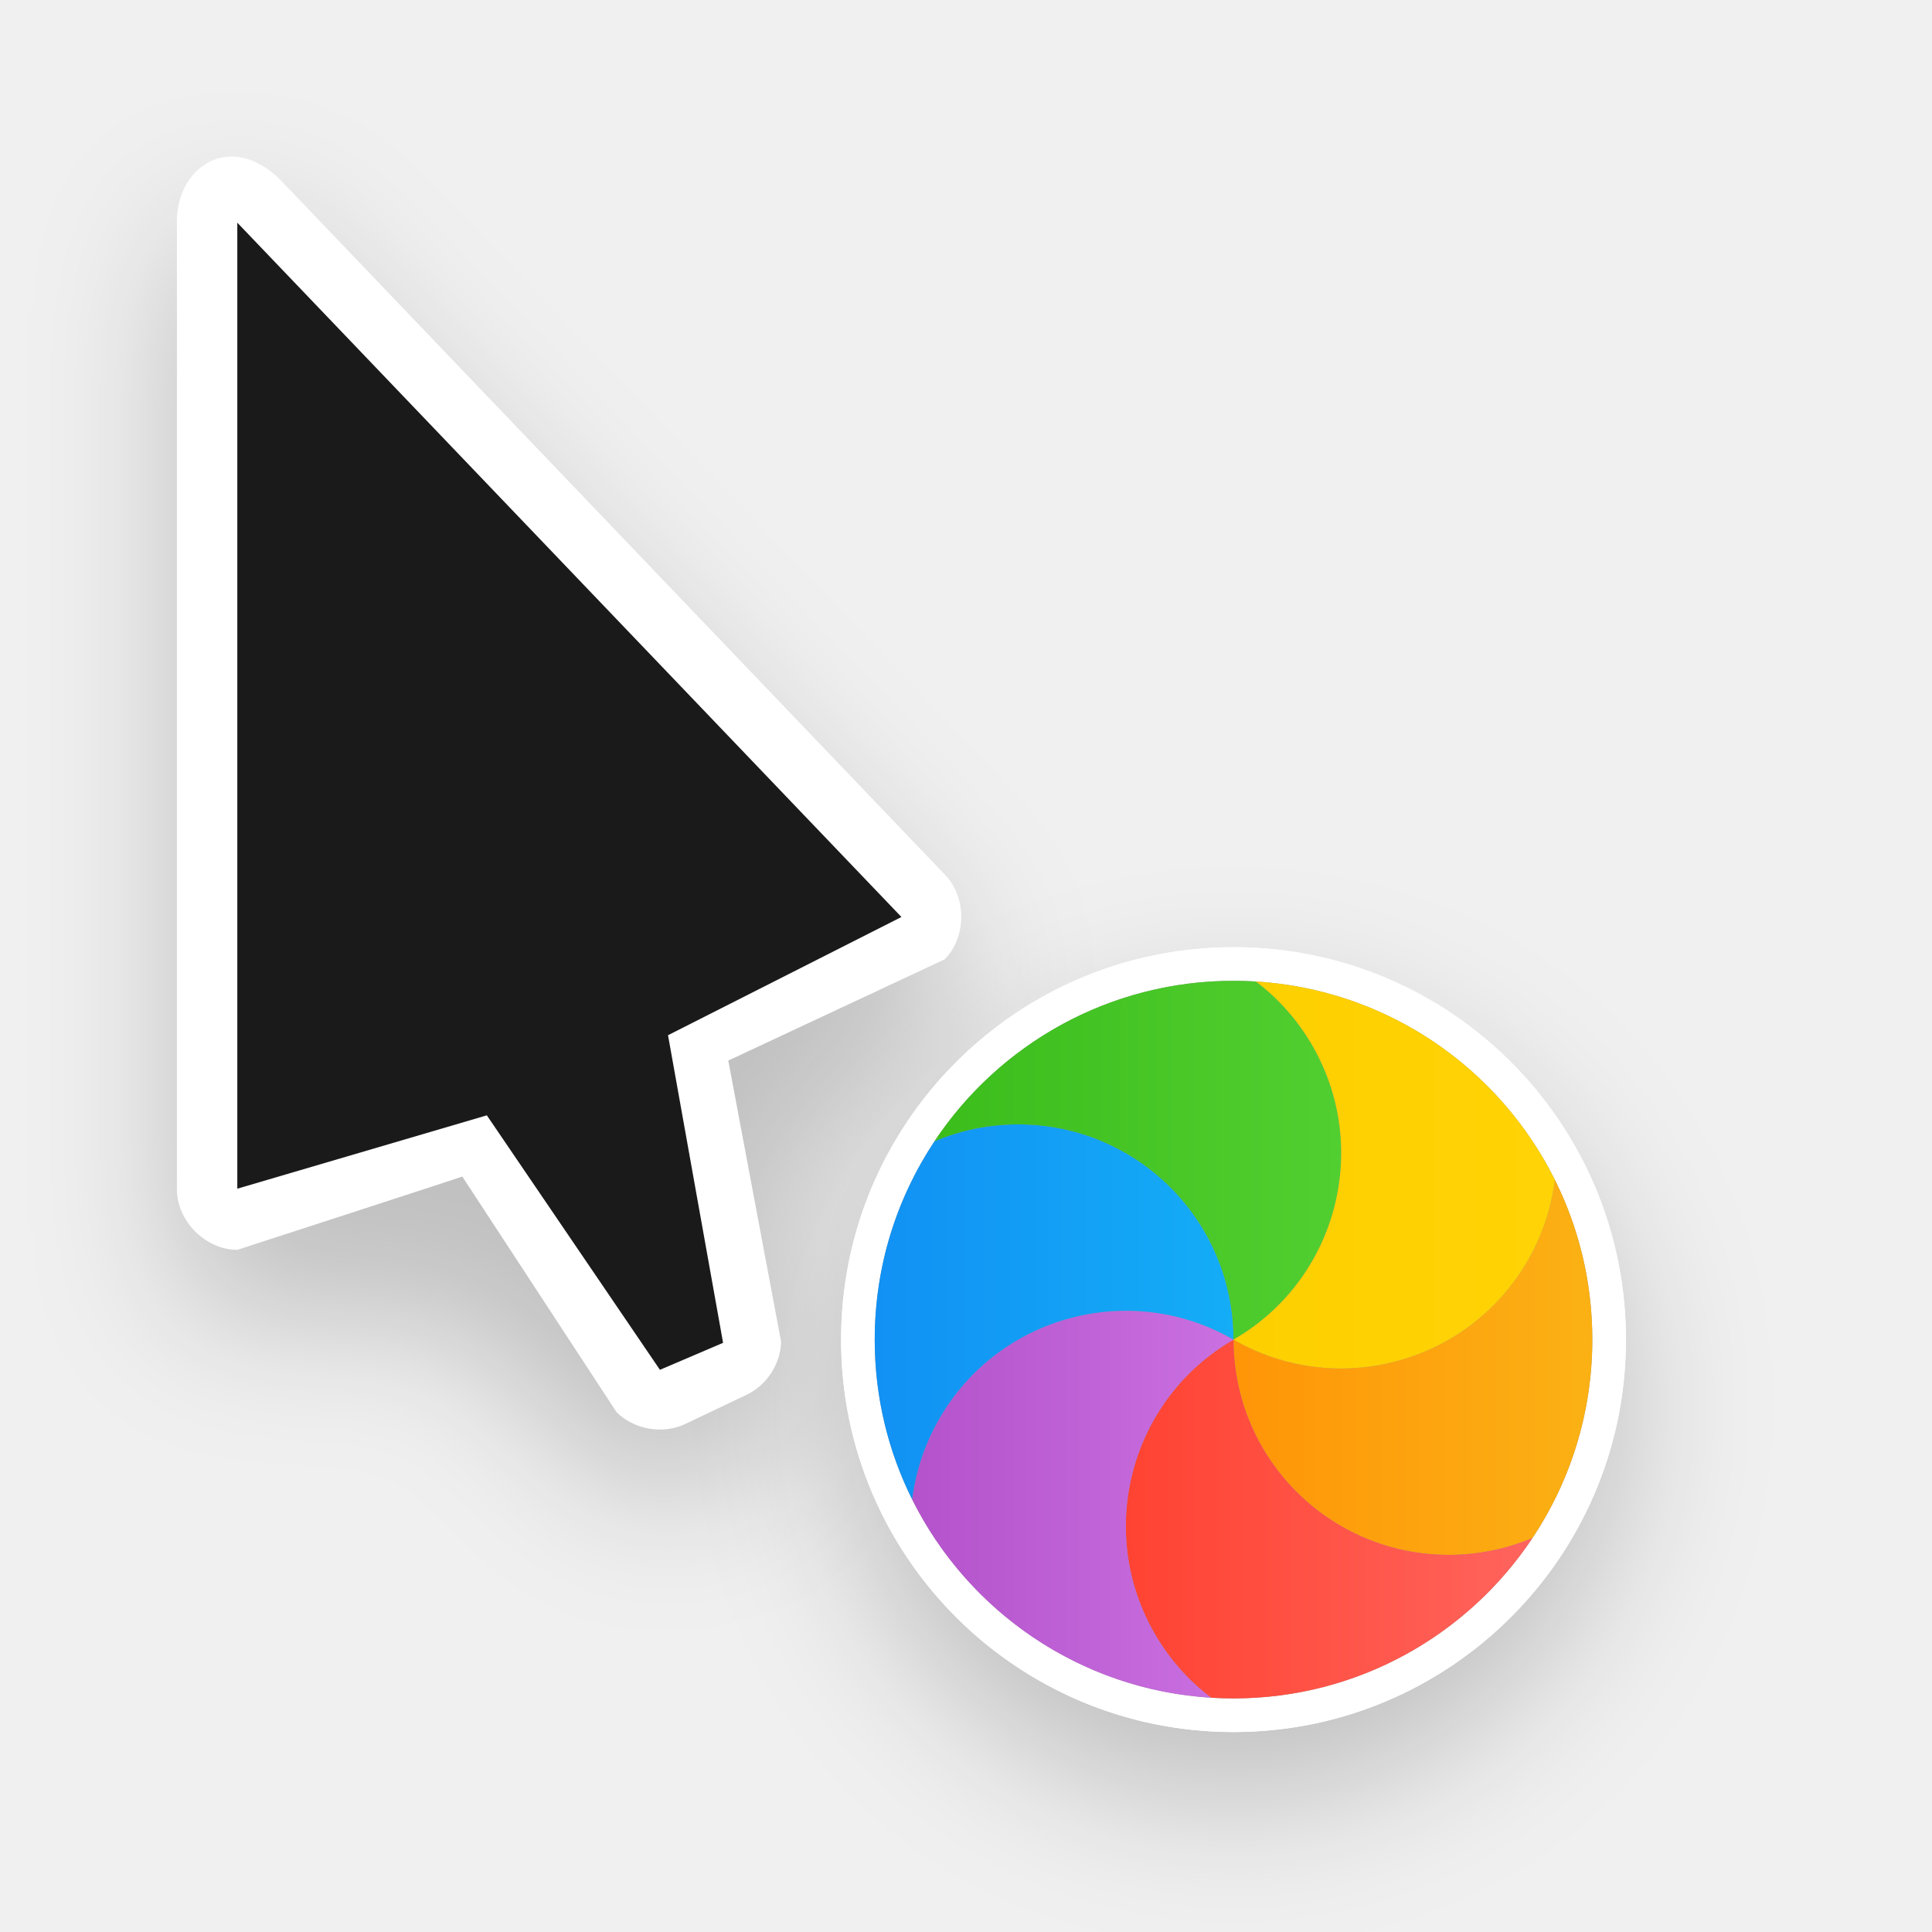
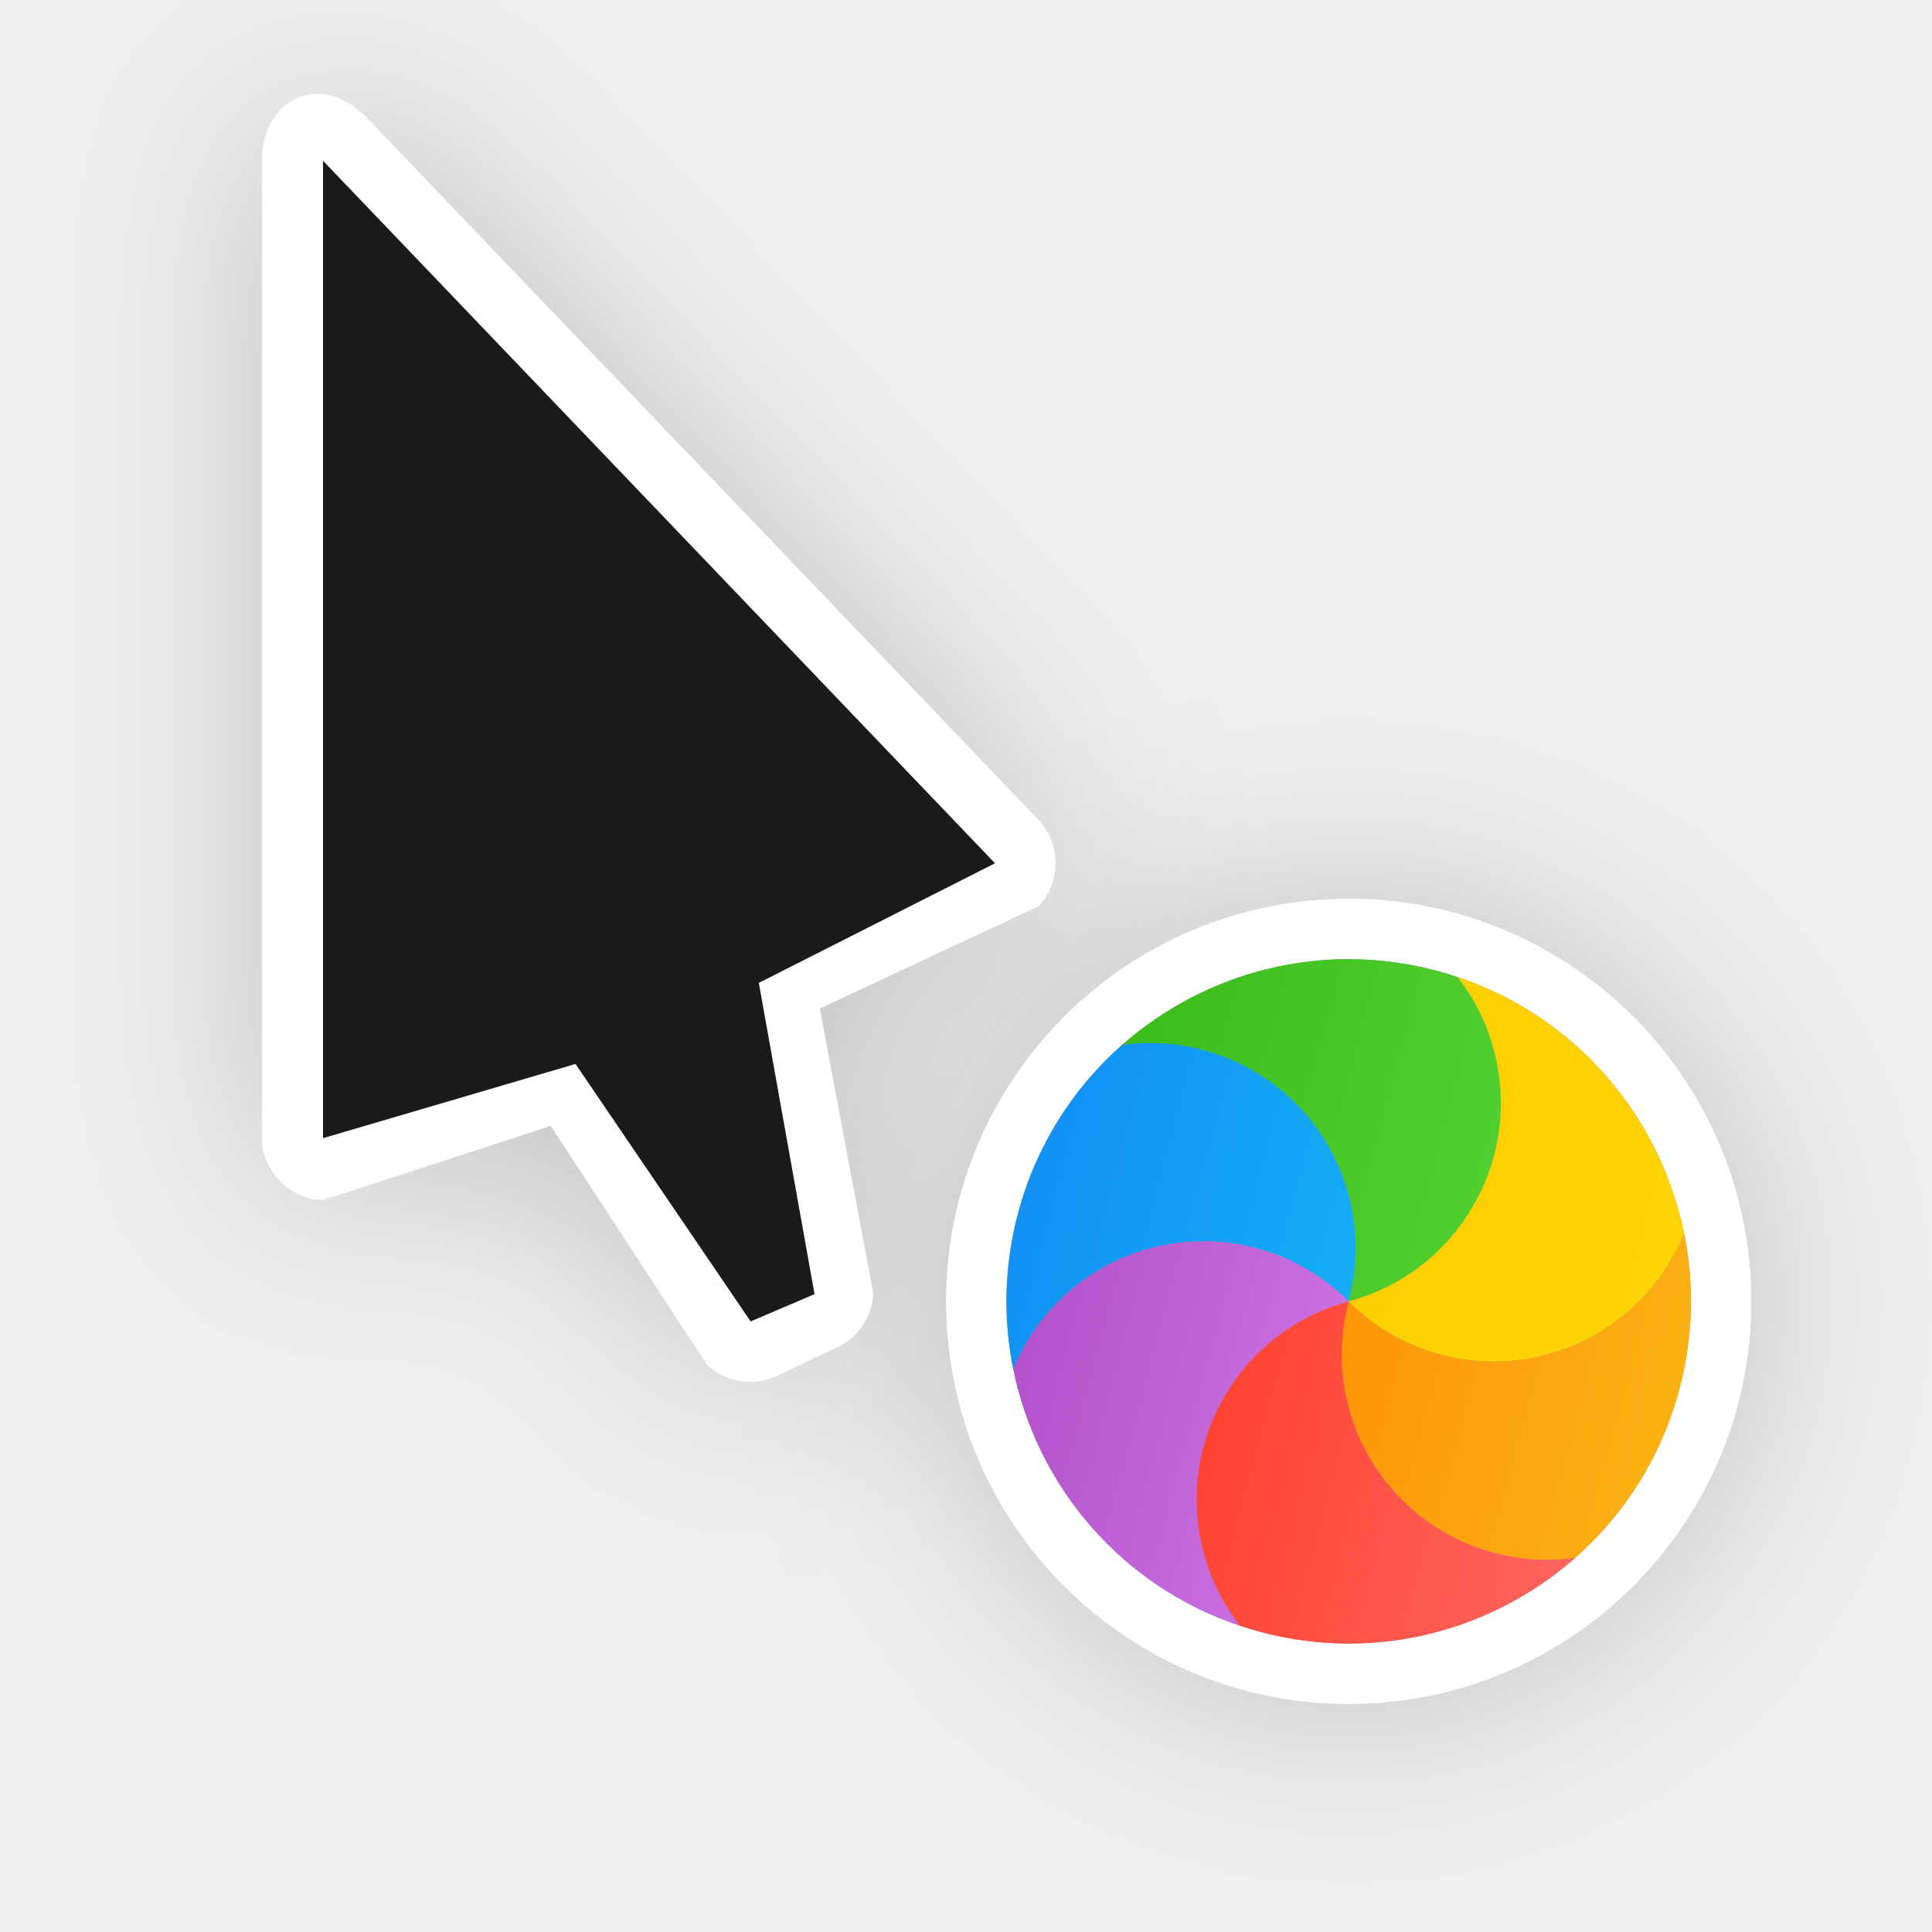
- <svg xmlns="http://www.w3.org/2000/svg" height="32" viewBox="0 0 32 32" width="32">
-   <linearGradient id="a" gradientTransform="matrix(1.028313 0 0 .9836115 343.323 796.7172)" gradientUnits="userSpaceOnUse" x1="17.871" x2="17.871" y1="7.669" y2="17.893">
-     <stop offset="0" stop-color="#fbb114" />
-     <stop offset="1" stop-color="#ff9508" />
+ <svg xmlns="http://www.w3.org/2000/svg" height="24" viewBox="0 0 24 24" width="24" version="1.1" id="svg82">
+   <defs id="defs86">
+     <filter style="color-interpolation-filters:sRGB" id="filter1719" x="-0.328" width="1.656" y="-0.202" height="1.404">
+       <feGaussianBlur stdDeviation="1.347" id="feGaussianBlur1721" />
+     </filter>
+     <filter style="color-interpolation-filters:sRGB" id="filter1723" x="-0.323" width="1.647" y="-0.323" height="1.647">
+       <feGaussianBlur stdDeviation="2.965" id="feGaussianBlur1725" />
+     </filter>
+   </defs>
+   <linearGradient id="a" gradientTransform="matrix(0.4579123,0,0,0.4380064,8.607332,9.250079)" gradientUnits="userSpaceOnUse" x1="17.871" x2="17.871" y1="7.669" y2="17.893">
+     <stop offset="0" stop-color="#fbb114" id="stop2" />
+     <stop offset="1" stop-color="#ff9508" id="stop4" />
  </linearGradient>
-   <linearGradient id="b" gradientTransform="matrix(.944652 0 0 1.070723 343.323 796.7172)" gradientUnits="userSpaceOnUse" x1="23.954" x2="23.954" y1="8.61" y2="19.256">
-     <stop offset="0" stop-color="#ff645d" />
-     <stop offset="1" stop-color="#ff4332" />
+   <linearGradient id="b" gradientTransform="matrix(0.4206575,0,0,0.4767976,8.607332,9.250079)" gradientUnits="userSpaceOnUse" x1="23.954" x2="23.954" y1="8.61" y2="19.256">
+     <stop offset="0" stop-color="#ff645d" id="stop7" />
+     <stop offset="1" stop-color="#ff4332" id="stop9" />
  </linearGradient>
-   <linearGradient id="c" gradientTransform="matrix(1.103708 0 0 .9164209 343.323 796.7172)" gradientUnits="userSpaceOnUse" x1="20.127" x2="20.127" y1="19.205" y2="29.033">
-     <stop offset="0" stop-color="#ca70e1" />
-     <stop offset="1" stop-color="#b452cb" />
+   <linearGradient id="c" gradientTransform="matrix(0.4914857,0,0,0.4080861,8.607332,9.250079)" gradientUnits="userSpaceOnUse" x1="20.127" x2="20.127" y1="19.205" y2="29.033">
+     <stop offset="0" stop-color="#ca70e1" id="stop12" />
+     <stop offset="1" stop-color="#b452cb" id="stop14" />
  </linearGradient>
-   <linearGradient id="d" gradientTransform="matrix(1.028313 0 0 .9836116 343.323 796.7172)" gradientUnits="userSpaceOnUse" x1="16.36" x2="16.36" y1="17.893" y2="28.118">
-     <stop offset="0" stop-color="#14adf6" />
-     <stop offset="1" stop-color="#1191f4" />
+   <linearGradient id="d" gradientTransform="matrix(0.4579123,0,0,0.4380064,8.607332,9.250079)" gradientUnits="userSpaceOnUse" x1="16.36" x2="16.36" y1="17.893" y2="28.118">
+     <stop offset="0" stop-color="#14adf6" id="stop17" />
+     <stop offset="1" stop-color="#1191f4" id="stop19" />
  </linearGradient>
-   <linearGradient id="e" gradientTransform="matrix(.944652 0 0 1.070723 343.323 796.7172)" gradientUnits="userSpaceOnUse" x1="13.308" x2="13.308" y1="13.619" y2="24.265">
-     <stop offset="0" stop-color="#52cf30" />
-     <stop offset="1" stop-color="#3bbd1c" />
+   <linearGradient id="e" gradientTransform="matrix(0.4206575,0,0,0.4767976,8.607332,9.250079)" gradientUnits="userSpaceOnUse" x1="13.308" x2="13.308" y1="13.619" y2="24.265">
+     <stop offset="0" stop-color="#52cf30" id="stop22" />
+     <stop offset="1" stop-color="#3bbd1c" id="stop24" />
  </linearGradient>
-   <linearGradient id="f" gradientTransform="matrix(1.103708 0 0 .9164209 343.323 796.7172)" gradientUnits="userSpaceOnUse" x1="11.766" x2="11.766" y1="9.377" y2="19.205">
-     <stop offset="0" stop-color="#ffd305" />
-     <stop offset="1" stop-color="#fdcf01" />
+   <linearGradient id="f" gradientTransform="matrix(0.4914857,0,0,0.4080861,8.607332,9.250079)" gradientUnits="userSpaceOnUse" x1="11.766" x2="11.766" y1="9.377" y2="19.205">
+     <stop offset="0" stop-color="#ffd305" id="stop27" />
+     <stop offset="1" stop-color="#fdcf01" id="stop29" />
  </linearGradient>
-   <filter id="g" color-interpolation-filters="sRGB" height="1.272" width="1.441" x="-.22" y="-.136">
-     <feGaussianBlur stdDeviation="1.192" />
+   <filter id="g" height="1.272" width="1.441" x="-0.22" y="-0.136" style="color-interpolation-filters:sRGB">
+     <feGaussianBlur stdDeviation="1.192" id="feGaussianBlur32" />
  </filter>
-   <filter id="h" color-interpolation-filters="sRGB" height="1.444" width="1.444" x="-.222" y="-.222">
-     <feGaussianBlur stdDeviation="1.202" />
+   <filter id="h" height="1.444" width="1.444" x="-0.222" y="-0.222" style="color-interpolation-filters:sRGB">
+     <feGaussianBlur stdDeviation="1.202" id="feGaussianBlur35" />
  </filter>
-   <g transform="translate(0 -1020.362)">
-     <path d="m20.431 1037.164c-3.59 0-6.5 2.91-6.5 6.5 0 3.59 2.91 6.5 6.5 6.5s6.5-2.91 6.5-6.5c0-3.59-2.91-6.5-6.5-6.5z" filter="url(#h)" opacity=".2" />
-     <path d="m3.743 1024.071c-.467.055-.823.498-.812 1.094v16c0.0.524.476 1 1 1h3.594l2.687 2.688c.295.295.783.375 1.156.188l1-.5c.328-.159.554-.51.562-.875v-3.594l2.719-2.719c.365-.37.365-1.036 0-1.406l-11-11.5c-.307-.307-.626-.408-.906-.375z" filter="url(#g)" opacity=".2" />
-     <g transform="translate(-160.2785 260.9164)">
-       <path d="m163.209 763.147v16c0.0.524.476 1 1 1 0 0 3.883-1.259 3.726-1.215l2.555 3.903c.295.295.783.375 1.156.188l1.008-.48c.328-.159.554-.51.562-.875l-.875-4.656 3.585-1.677c.365-.37.365-1.037 0-1.406l-11-11.5c-.82-.82-1.736-.235-1.719.719z" fill="#fff" />
-       <path d="m164.209 779.134v-16l11 11.5-3.866 1.958.912 5.095-1.046.447-2.867-4.215z" fill="#1a1a1a" />
-     </g>
-     <g fill-rule="evenodd" transform="matrix(-.00004275 .5909091 -.5909089 .00004274 501.6336 829.2428)">
-       <g fill="#fff">
-         <circle cx="360.923" cy="814.317" r="11" />
-         <path d="m367.005 805.15c.333.789.518 1.656.518 2.567 0 3.645-2.955 6.6-6.6 6.6 1.823-3.157.741-7.193-2.416-9.016-.789-.456-1.633-.73-2.484-.835 1.475-.735 3.139-1.149 4.9-1.149 2.249 0 4.34.675 6.082 1.833z" />
-         <path d="m371.902 815.002c-.516.683-1.175 1.276-1.963 1.731-3.157 1.823-7.193.741-9.016-2.416 3.645 0 6.6-2.955 6.6-6.6 0-.91-.184-1.778-.518-2.567 2.964 1.971 4.918 5.341 4.918 9.167 0 .23-.007.459-.021.685z" />
-         <path d="m365.823 824.168c-.851-.106-1.695-.38-2.484-.835-3.157-1.823-4.238-5.859-2.416-9.016 1.823 3.157 5.859 4.238 9.016 2.416.788-.455 1.447-1.048 1.963-1.731-.247 4.022-2.656 7.46-6.079 9.166z" />
-         <path d="m354.841 823.484c-.333-.789-.518-1.656-.518-2.567 0-3.645 2.955-6.6 6.6-6.6-1.823 3.157-.741 7.193 2.416 9.016.789.456 1.633.73 2.484.835-1.475.735-3.139 1.149-4.9 1.149-2.249 0-4.34-.675-6.082-1.833z" />
-         <path d="m349.944 813.632c.516-.683 1.175-1.276 1.963-1.731 3.157-1.823 7.193-.741 9.016 2.416-3.645 0-6.6 2.955-6.6 6.6 0 .91.184 1.778.518 2.567-2.964-1.971-4.918-5.341-4.918-9.167 0-.23.007-.459.021-.685z" />
-         <path d="m356.023 804.466c.851.106 1.695.38 2.484.835 3.157 1.823 4.238 5.859 2.416 9.016-1.823-3.157-5.859-4.238-9.016-2.416-.788.455-1.447 1.048-1.963 1.731.247-4.022 2.656-7.46 6.079-9.166z" />
-       </g>
-       <circle cx="360.923" cy="814.317" fill="#959595" r="10.057" />
-       <path d="m366.484 805.936c.305.721.473 1.514.473 2.347 0 3.333-2.702 6.034-6.034 6.034 1.666-2.886.677-6.577-2.209-8.243-.722-.417-1.493-.667-2.271-.764 1.349-.672 2.87-1.05 4.48-1.05 2.056 0 3.968.617 5.561 1.676z" fill="url(#a)" />
-       <path d="m370.961 814.944c-.472.624-1.074 1.166-1.795 1.582-2.886 1.666-6.577.677-8.243-2.209 3.333 0 6.034-2.702 6.034-6.034 0-.832-.169-1.625-.473-2.347 2.71 1.802 4.496 4.883 4.496 8.381 0 .21-.007.419-.019.626z" fill="url(#b)" />
-       <path d="m365.403 823.324c-.778-.097-1.55-.347-2.271-.764-2.886-1.666-3.875-5.357-2.209-8.243 1.666 2.886 5.357 3.875 8.243 2.209.72-.416 1.323-.958 1.795-1.582-.226 3.678-2.428 6.821-5.558 8.38z" fill="url(#c)" />
-       <path d="m355.362 822.698c-.305-.721-.473-1.514-.473-2.347 0-3.333 2.702-6.034 6.034-6.034-1.666 2.886-.677 6.577 2.209 8.243.722.417 1.493.667 2.271.764-1.349.672-2.87 1.05-4.48 1.05-2.056 0-3.968-.617-5.561-1.676z" fill="url(#d)" />
-       <path d="m350.885 813.691c.472-.624 1.074-1.166 1.795-1.582 2.886-1.666 6.577-.677 8.243 2.209-3.333 0-6.034 2.702-6.034 6.034 0 .832.169 1.625.473 2.347-2.71-1.802-4.496-4.883-4.496-8.381 0-.21.007-.419.019-.626z" fill="url(#e)" />
-       <path d="m356.443 805.31c.778.097 1.55.347 2.271.764 2.886 1.666 3.875 5.357 2.209 8.243-1.666-2.886-5.357-3.875-8.243-2.209-.72.416-1.323.958-1.795 1.582.226-3.678 2.428-6.821 5.558-8.38z" fill="url(#f)" />
+   <path style="opacity:0.2;fill:#000000;fill-opacity:1;stroke-width:0.759;filter:url(#filter1719)" id="path1677" d="M 3.254,2.007 V 14.149 c 3.8e-5,0.397 0.362,0.759 0.759,0.759 0,0 2.946,-0.956 2.828,-0.922 l 1.939,2.962 c 0.224,0.224 0.594,0.284 0.877,0.142 l 0.765,-0.364 c 0.249,-0.121 0.42,-0.387 0.427,-0.664 l -0.664,-3.533 2.721,-1.272 c 0.277,-0.281 0.277,-0.787 0,-1.067 L 4.558,1.462 C 3.936,0.84 3.241,1.284 3.254,2.007 Z" />
+   <g transform="matrix(0.4545453,0,0,0.4545453,-147.3018,-353.978)" style="opacity:0.2;fill:#000000;fill-opacity:1;fill-rule:evenodd;filter:url(#filter1723)" id="g1697">
+     <circle id="circle1683" r="11" cy="814.317" cx="360.923" style="fill:#000000;fill-opacity:1" />
+     <path id="path1685" d="m 367.005,805.15 c 0.333,0.789 0.518,1.656 0.518,2.567 0,3.645 -2.955,6.6 -6.6,6.6 1.823,-3.157 0.741,-7.193 -2.416,-9.016 -0.789,-0.456 -1.633,-0.73 -2.484,-0.835 1.475,-0.735 3.139,-1.149 4.9,-1.149 2.249,0 4.34,0.675 6.082,1.833 z" style="fill:#000000;fill-opacity:1" />
+     <path id="path1687" d="m 371.902,815.002 c -0.516,0.683 -1.175,1.276 -1.963,1.731 -3.157,1.823 -7.193,0.741 -9.016,-2.416 3.645,0 6.6,-2.955 6.6,-6.6 0,-0.91 -0.184,-1.778 -0.518,-2.567 2.964,1.971 4.918,5.341 4.918,9.167 0,0.23 -0.007,0.459 -0.021,0.685 z" style="fill:#000000;fill-opacity:1" />
+     <path id="path1689" d="m 365.823,824.168 c -0.851,-0.106 -1.695,-0.38 -2.484,-0.835 -3.157,-1.823 -4.238,-5.859 -2.416,-9.016 1.823,3.157 5.859,4.238 9.016,2.416 0.788,-0.455 1.447,-1.048 1.963,-1.731 -0.247,4.022 -2.656,7.46 -6.079,9.166 z" style="fill:#000000;fill-opacity:1" />
+     <path id="path1691" d="m 354.841,823.484 c -0.333,-0.789 -0.518,-1.656 -0.518,-2.567 0,-3.645 2.955,-6.6 6.6,-6.6 -1.823,3.157 -0.741,7.193 2.416,9.016 0.789,0.456 1.633,0.73 2.484,0.835 -1.475,0.735 -3.139,1.149 -4.9,1.149 -2.249,0 -4.34,-0.675 -6.082,-1.833 z" style="fill:#000000;fill-opacity:1" />
+     <path id="path1693" d="m 349.944,813.632 c 0.516,-0.683 1.175,-1.276 1.963,-1.731 3.157,-1.823 7.193,-0.741 9.016,2.416 -3.645,0 -6.6,2.955 -6.6,6.6 0,0.91 0.184,1.778 0.518,2.567 -2.964,-1.971 -4.918,-5.341 -4.918,-9.167 0,-0.23 0.007,-0.459 0.021,-0.685 z" style="fill:#000000;fill-opacity:1" />
+     <path id="path1695" d="m 356.023,804.466 c 0.851,0.106 1.695,0.38 2.484,0.835 3.157,1.823 4.238,5.859 2.416,9.016 -1.823,-3.157 -5.859,-4.238 -9.016,-2.416 -0.788,0.455 -1.447,1.048 -1.963,1.731 0.247,-4.022 2.656,-7.46 6.079,-9.166 z" style="fill:#000000;fill-opacity:1" />
+   </g>
+   <g id="g46" transform="matrix(0.7588509,0,0,0.7588509,-120.5974,-577.1077)">
+     <path style="fill:#ffffff" id="path42" d="m 163.209,763.147 v 16 c 5e-5,0.524 0.476,1 1,1 0,0 3.883,-1.259 3.726,-1.215 l 2.555,3.903 c 0.295,0.295 0.783,0.375 1.156,0.188 l 1.008,-0.48 c 0.328,-0.159 0.554,-0.51 0.562,-0.875 l -0.875,-4.656 3.585,-1.677 c 0.365,-0.37 0.365,-1.037 0,-1.406 l -11,-11.5 c -0.82,-0.82 -1.736,-0.235 -1.719,0.719 z" />
+     <path style="fill:#1a1a1a" id="path44" d="m 164.209,779.134 v -16 l 11,11.5 -3.866,1.958 0.912,5.095 -1.046,0.447 -2.867,-4.215 z" />
+   </g>
+   <g id="g62" style="fill:#ffffff;fill-rule:evenodd" transform="matrix(0.4545453,0,0,0.4545453,-147.3018,-353.978)">
+     <circle cx="360.923" cy="814.317" r="11" id="circle48" />
+     <path d="m 367.005,805.15 c 0.333,0.789 0.518,1.656 0.518,2.567 0,3.645 -2.955,6.6 -6.6,6.6 1.823,-3.157 0.741,-7.193 -2.416,-9.016 -0.789,-0.456 -1.633,-0.73 -2.484,-0.835 1.475,-0.735 3.139,-1.149 4.9,-1.149 2.249,0 4.34,0.675 6.082,1.833 z" id="path50" />
+     <path d="m 371.902,815.002 c -0.516,0.683 -1.175,1.276 -1.963,1.731 -3.157,1.823 -7.193,0.741 -9.016,-2.416 3.645,0 6.6,-2.955 6.6,-6.6 0,-0.91 -0.184,-1.778 -0.518,-2.567 2.964,1.971 4.918,5.341 4.918,9.167 0,0.23 -0.007,0.459 -0.021,0.685 z" id="path52" />
+     <path d="m 365.823,824.168 c -0.851,-0.106 -1.695,-0.38 -2.484,-0.835 -3.157,-1.823 -4.238,-5.859 -2.416,-9.016 1.823,3.157 5.859,4.238 9.016,2.416 0.788,-0.455 1.447,-1.048 1.963,-1.731 -0.247,4.022 -2.656,7.46 -6.079,9.166 z" id="path54" />
+     <path d="m 354.841,823.484 c -0.333,-0.789 -0.518,-1.656 -0.518,-2.567 0,-3.645 2.955,-6.6 6.6,-6.6 -1.823,3.157 -0.741,7.193 2.416,9.016 0.789,0.456 1.633,0.73 2.484,0.835 -1.475,0.735 -3.139,1.149 -4.9,1.149 -2.249,0 -4.34,-0.675 -6.082,-1.833 z" id="path56" />
+     <path d="m 349.944,813.632 c 0.516,-0.683 1.175,-1.276 1.963,-1.731 3.157,-1.823 7.193,-0.741 9.016,2.416 -3.645,0 -6.6,2.955 -6.6,6.6 0,0.91 0.184,1.778 0.518,2.567 -2.964,-1.971 -4.918,-5.341 -4.918,-9.167 0,-0.23 0.007,-0.459 0.021,-0.685 z" id="path58" />
+     <path d="m 356.023,804.466 c 0.851,0.106 1.695,0.38 2.484,0.835 3.157,1.823 4.238,5.859 2.416,9.016 -1.823,-3.157 -5.859,-4.238 -9.016,-2.416 -0.788,0.455 -1.447,1.048 -1.963,1.731 0.247,-4.022 2.656,-7.46 6.079,-9.166 z" id="path60" />
+   </g>
+   <g id="g1646" transform="rotate(105,16.92628,16.9473)">
+     <circle style="fill:#959595;fill-rule:evenodd;stroke-width:0.423" id="circle64" r="4.25" cy="17.316" cx="16.216" />
+     <g transform="matrix(0.9489808,0,0,0.9489808,0.6105051,1.100282)" id="g1636">
+       <path d="m 18.921,13.355 c 0.136,0.321 0.211,0.674 0.211,1.045 0,1.484 -1.203,2.687 -2.687,2.687 0.742,-1.285 0.302,-2.929 -0.984,-3.671 -0.321,-0.185 -0.665,-0.297 -1.011,-0.34 0.601,-0.299 1.278,-0.468 1.995,-0.468 0.916,0 1.767,0.275 2.476,0.746 z" id="path66" style="fill:url(#a);fill-rule:evenodd;stroke-width:0.445" />
+       <path d="m 20.915,17.366 c -0.21,0.278 -0.478,0.519 -0.799,0.705 -1.285,0.742 -2.929,0.302 -3.671,-0.984 1.484,0 2.687,-1.203 2.687,-2.687 0,-0.371 -0.075,-0.724 -0.211,-1.045 1.207,0.802 2.002,2.174 2.002,3.732 0,0.094 -0.003,0.187 -0.009,0.279 z" id="path68" style="fill:url(#b);fill-rule:evenodd;stroke-width:0.445" />
+       <path d="m 18.44,21.098 c -0.346,-0.043 -0.69,-0.155 -1.011,-0.34 -1.285,-0.742 -1.726,-2.385 -0.984,-3.671 0.742,1.285 2.385,1.726 3.671,0.984 0.321,-0.185 0.589,-0.427 0.799,-0.705 -0.101,1.638 -1.081,3.037 -2.475,3.732 z" id="path70" style="fill:url(#c);fill-rule:evenodd;stroke-width:0.445" />
+       <path d="m 13.968,20.82 c -0.136,-0.321 -0.211,-0.674 -0.211,-1.045 0,-1.484 1.203,-2.687 2.687,-2.687 -0.742,1.285 -0.302,2.929 0.984,3.671 0.321,0.186 0.665,0.297 1.011,0.34 -0.601,0.299 -1.278,0.468 -1.995,0.468 -0.916,0 -1.767,-0.275 -2.476,-0.746 z" id="path72" style="fill:url(#d);fill-rule:evenodd;stroke-width:0.445" />
+       <path d="m 11.975,16.809 c 0.21,-0.278 0.478,-0.519 0.799,-0.705 1.285,-0.742 2.929,-0.302 3.671,0.984 -1.484,0 -2.687,1.203 -2.687,2.687 0,0.371 0.075,0.724 0.211,1.045 -1.207,-0.802 -2.002,-2.174 -2.002,-3.732 0,-0.094 0.003,-0.187 0.009,-0.279 z" id="path74" style="fill:url(#e);fill-rule:evenodd;stroke-width:0.445" />
+       <path d="m 14.45,13.077 c 0.346,0.043 0.69,0.155 1.011,0.34 1.285,0.742 1.726,2.385 0.984,3.671 -0.742,-1.285 -2.385,-1.726 -3.671,-0.984 -0.321,0.185 -0.589,0.427 -0.799,0.705 0.101,-1.638 1.081,-3.037 2.475,-3.732 z" id="path76" style="fill:url(#f);fill-rule:evenodd;stroke-width:0.445" />
    </g>
  </g>
</svg>
